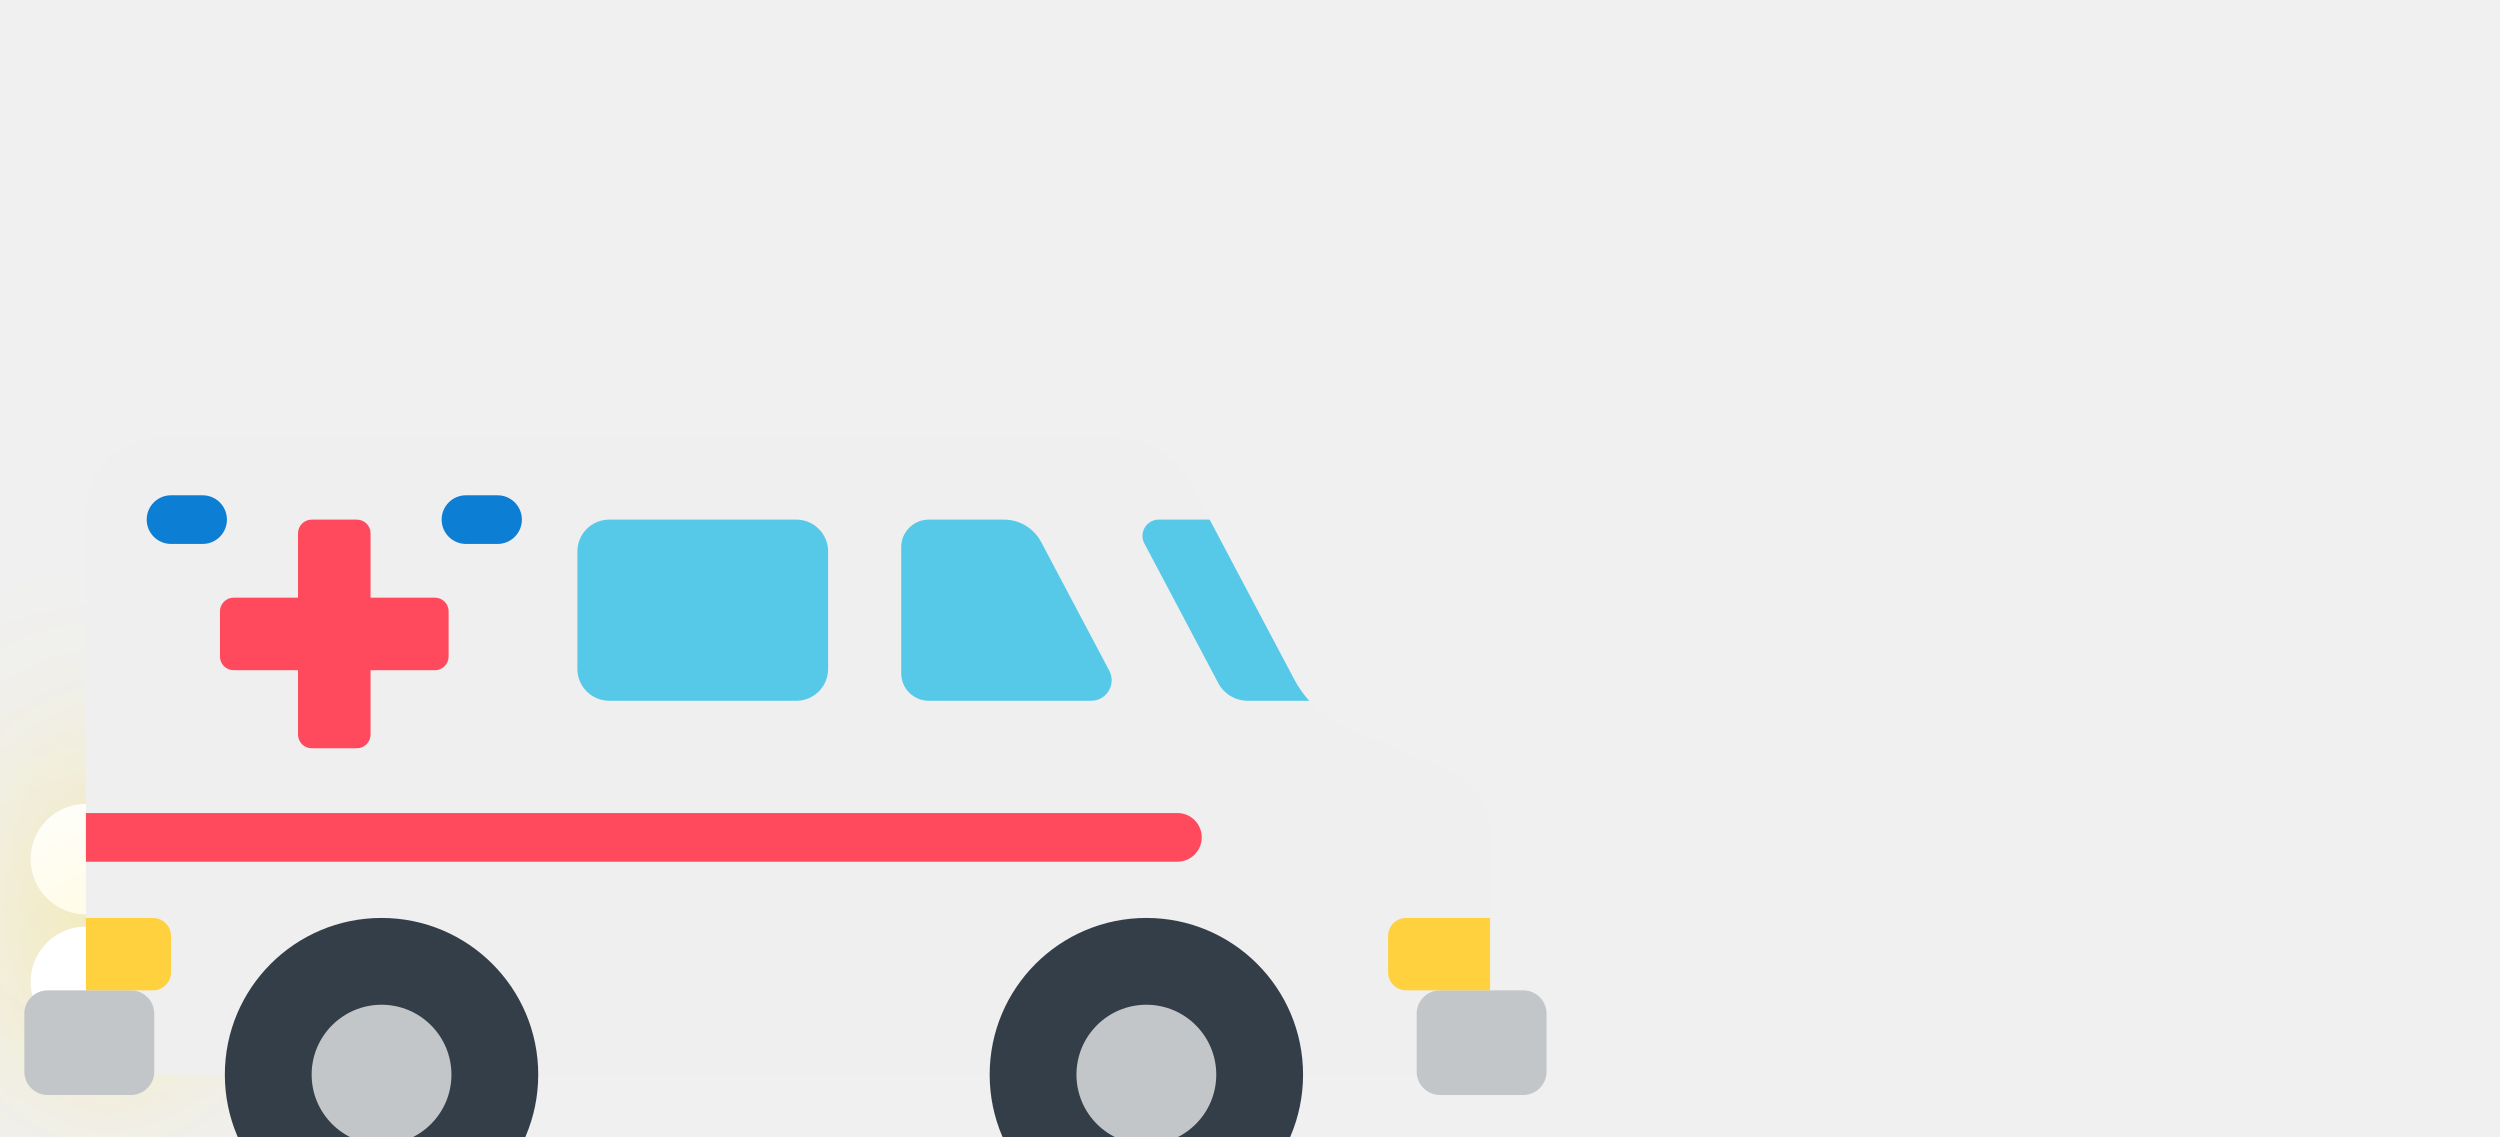
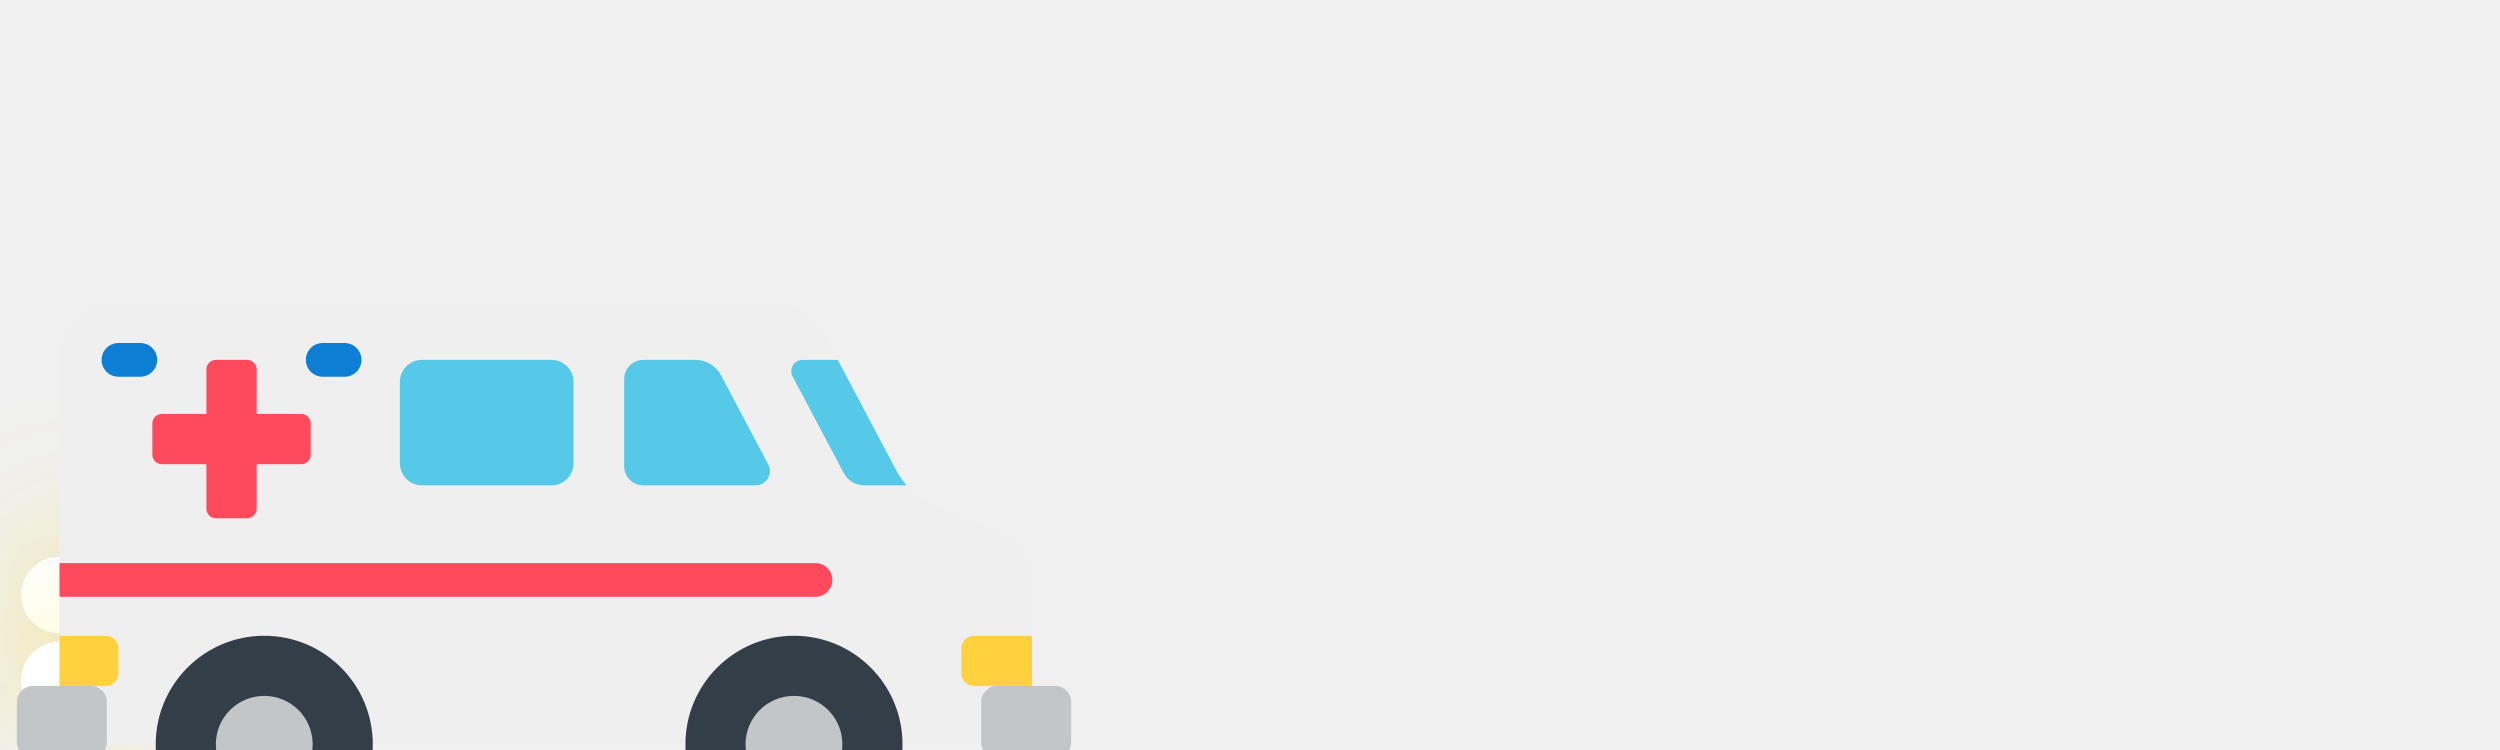
- <svg xmlns="http://www.w3.org/2000/svg" version="1.1" id="Layer_1" viewBox="0 0 2200 1000" preserveAspectRatio="xMidYMid meet" style="width: 100%; height: auto; max-width: 100vw;">
+ <svg xmlns="http://www.w3.org/2000/svg" version="1.1" id="Layer_1" viewBox="0 0 2000 600" preserveAspectRatio="xMidYMid meet" style="width: 100%; height: auto; max-width: 100vw;">
  <style>
   #ambulance-group {
    transform-origin: center;
    animation: drive 4s linear infinite;  
-     transform: scale(2.7);  
+     transform: scale(1.7);  
    will-change: transform, opacity; 
}
    
    .siren {
      fill: #FF495C;
      animation: blink 0.5s ease-in-out infinite alternate;
    }
    
    .wheel {
      animation: bounce 0.5s ease-in-out infinite alternate;
    }
@keyframes drive {
    0% { 
-         transform: translateX(-5%) scale(2.7) translateY(20px);
+         transform: translateX(-5%) scale(1.7) translateY(20px);
        opacity: 1;
        filter: drop-shadow(0 0 10px rgba(255, 0, 0, 0.2));
    }
    20% {
-         transform: translateX(-10%) scale(2.7) translateY(0);
+         transform: translateX(-10%) scale(1.7) translateY(0);
        opacity: 1;
        filter: drop-shadow(0 0 20px rgba(255, 0, 0, 0.3));
    }
    80% {
-         transform: translateX(80%) scale(2.7) translateY(0);
+         transform: translateX(80%) scale(1.7) translateY(0);
        opacity: 1;
        filter: drop-shadow(0 0 20px rgba(255, 0, 0, 0.3));
    }
    100% { 
-         transform: translateX(120%) scale(2.7) translateY(50px);
+         transform: translateX(120%) scale(1.7) translateY(50px);
        opacity: 0;
        filter: drop-shadow(0 0 10px rgba(255, 0, 0, 0.2));
    }
}

  
    @keyframes blink {
      0% { fill: #ff0000; }
      100% { fill: #ff6666; }
    }
    
   .headlight {
    fill: #FFFFFF;
    animation: headlightBlink 0.8s ease-in-out infinite alternate;
    filter: drop-shadow(0 0 35px #FFD700);
    transform-box: fill-box;
    will-change: filter;
}

@keyframes headlightBlink {
    0% { 
        fill: #FFFFFF;
        filter: drop-shadow(0 0 35px #FFD700) drop-shadow(0 0 55px #FFF);
    }
    100% { 
        fill: #FFD700;
        filter: drop-shadow(0 0 25px #FFD700) drop-shadow(0 0 35px #FFF);
    }
}


    @keyframes bounce {
      0% { transform: translateY(0); }
      100% { transform: translateY(2px); }
    }
  </style>
  <g id="ambulance-group">
    <circle class="headlight" cx="28" cy="280" r="18" />
    <circle class="headlight" cx="28" cy="320" r="18" />
    <path style="fill:#F0EFEF;" d="M421.84,221.454l-34.103-64.417c-4.694-8.867-13.906-14.413-23.939-14.413H51.553       c-13.007,0-23.551,10.545-23.551,23.551V329.96c0,11.208,9.087,20.295,20.296,20.295h417.067c11.209,0,20.295-9.087,20.295-20.295       v-58.515c0-9.059-5.467-17.223-13.841-20.676l-32.413-13.36C431.869,234.305,425.655,228.659,421.84,221.454z" />
    <path class="siren" d="M120.774,194.795v-20.978c0-2.464-1.997-4.462-4.462-4.462h-14.72c-2.464,0-4.462,1.998-4.462,4.462       v20.978H76.153c-2.465,0-4.463,1.998-4.463,4.463v14.72c0,2.464,1.998,4.463,4.463,4.463H97.13v20.977       c0,2.465,1.998,4.463,4.462,4.463h14.721c2.465,0,4.462-1.998,4.462-4.463v-20.977h20.978c2.465,0,4.463-1.999,4.463-4.463v-14.72       c0-2.465-1.998-4.463-4.463-4.463L120.774,194.795L120.774,194.795z" />
    <circle class="wheel" style="fill:#333E48;" cx="124.353" cy="350.255" r="51.071" />
    <circle class="wheel" style="fill:#333E48;" cx="373.629" cy="350.255" r="51.071" />
    <g>
      <path style="fill:#0C7ED3;" d="M66.037,177.283h-10.3c-4.38,0-7.929-3.549-7.929-7.929c0-4.38,3.549-7.929,7.929-7.929h10.3             c4.38,0,7.929,3.549,7.929,7.929C73.966,173.734,70.416,177.283,66.037,177.283z" />
      <path style="fill:#0C7ED3;" d="M162.168,177.283h-10.301c-4.38,0-7.929-3.549-7.929-7.929c0-4.38,3.549-7.929,7.929-7.929h10.301             c4.38,0,7.929,3.549,7.929,7.929S166.548,177.283,162.168,177.283z" />
    </g>
    <path style="fill:#57C9E8;" d="M421.84,221.454l-27.583-52.1h-16.592c-3.995,0-6.555,4.251-4.686,7.783l24.101,45.524         c1.871,3.531,5.537,5.739,9.533,5.739h20.093C424.825,226.301,423.178,223.98,421.84,221.454z" />
    <path style="fill:#57C9E8;" d="M361.542,218.587l-22.199-41.932c-2.379-4.491-7.044-7.3-12.127-7.3h-24.511         c-4.96,0-8.982,4.021-8.982,8.982v41.083c0,4.96,4.021,8.982,8.982,8.982h52.927C360.672,228.401,363.9,223.04,361.542,218.587z" />
    <circle style="fill:#C3C6C8;" cx="124.353" cy="350.255" r="22.782" />
    <circle style="fill:#C3C6C8;" cx="373.629" cy="350.255" r="22.782" />
    <path style="fill:#C3C6C8;" d="M496.466,322.782h-27.139c-4.2,0-7.604,3.405-7.604,7.605v18.899c0,4.2,3.405,7.604,7.604,7.604         h27.139c4.2,0,7.605-3.405,7.605-7.604v-18.899C504.071,326.187,500.666,322.782,496.466,322.782z" />
    <path style="fill:#C3C6C8;" d="M42.672,322.782H15.534c-4.201,0-7.605,3.405-7.605,7.605v18.899c0,4.2,3.405,7.604,7.605,7.604         h27.138c4.201,0,7.605-3.405,7.605-7.604v-18.899C50.278,326.187,46.873,322.782,42.672,322.782z" />
    <path style="fill:#FFD13F;" d="M458.288,299.187h27.372v23.595h-27.372c-3.242,0-5.872-2.629-5.872-5.872v-11.85         C452.416,301.816,455.045,299.187,458.288,299.187z" />
    <path style="fill:#FFD13F;" d="M49.865,322.782H28.001v-23.595h21.864c3.243,0,5.872,2.629,5.872,5.874v11.85         C55.737,320.153,53.108,322.782,49.865,322.782z" />
    <path style="fill:#57C9E8;" d="M259.534,228.401h-60.981c-5.727,0-10.369-4.642-10.369-10.369v-38.31         c0-5.727,4.642-10.369,10.369-10.369h60.981c5.727,0,10.369,4.642,10.369,10.369v38.31         C269.903,223.759,265.261,228.401,259.534,228.401z" />
    <path style="fill:#FF495C;" d="M383.753,264.995H28.001v15.857h355.752c4.38,0,7.929-3.549,7.929-7.929         C391.681,268.544,388.131,264.995,383.753,264.995z" />
  </g>
</svg>
